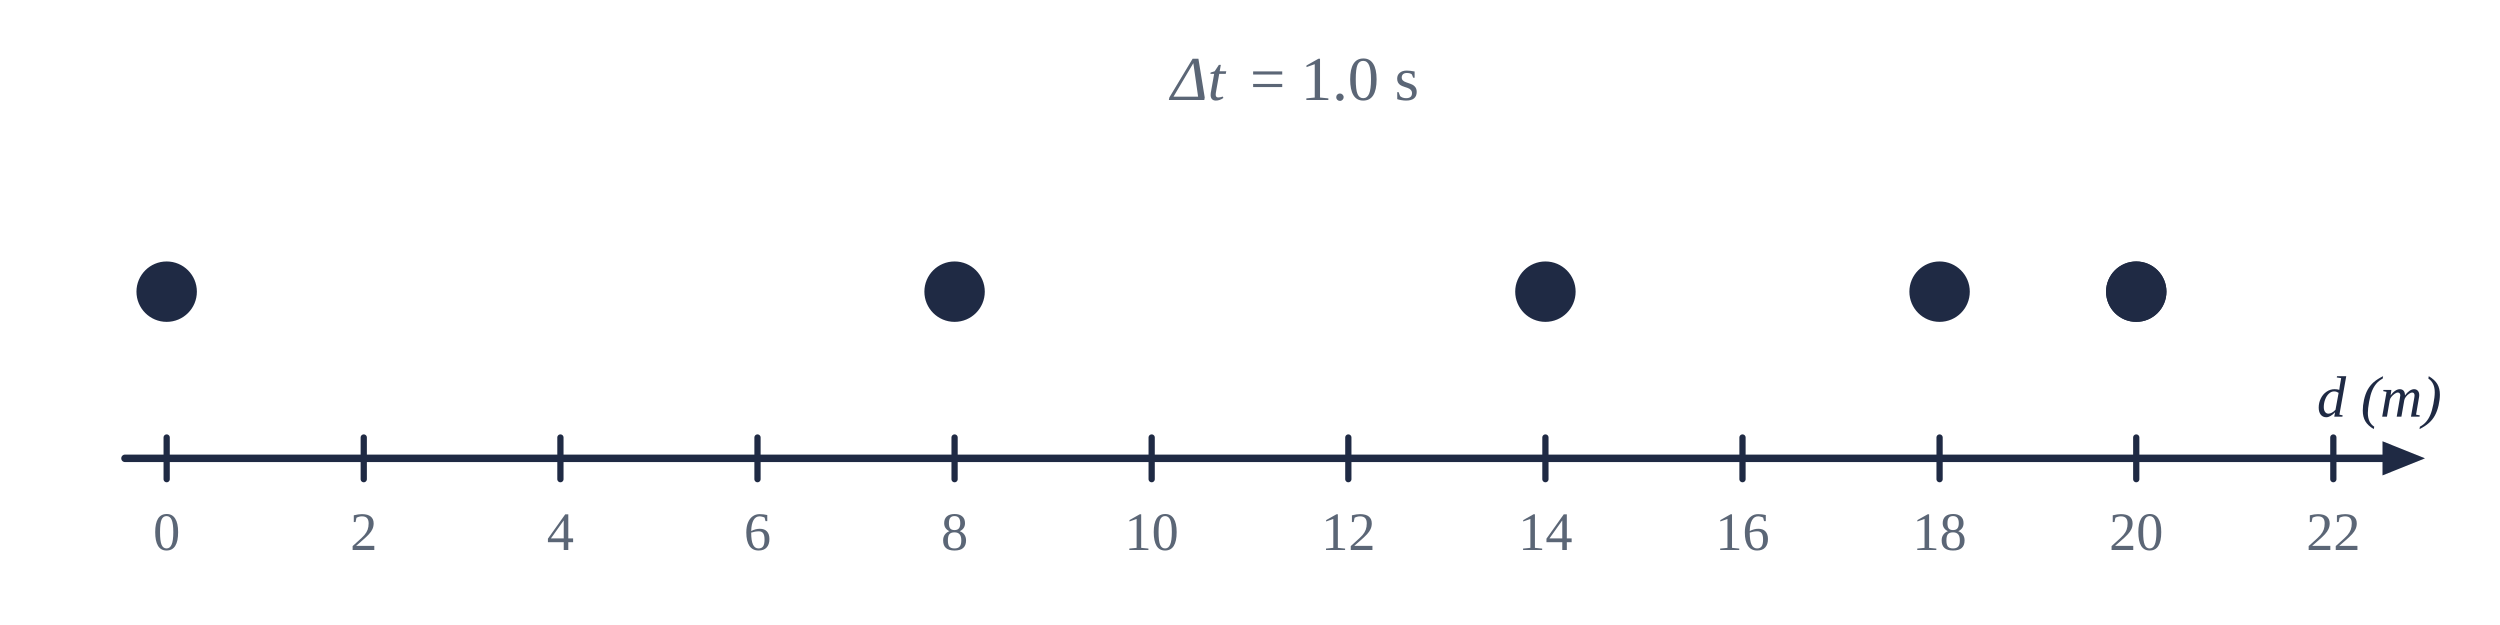
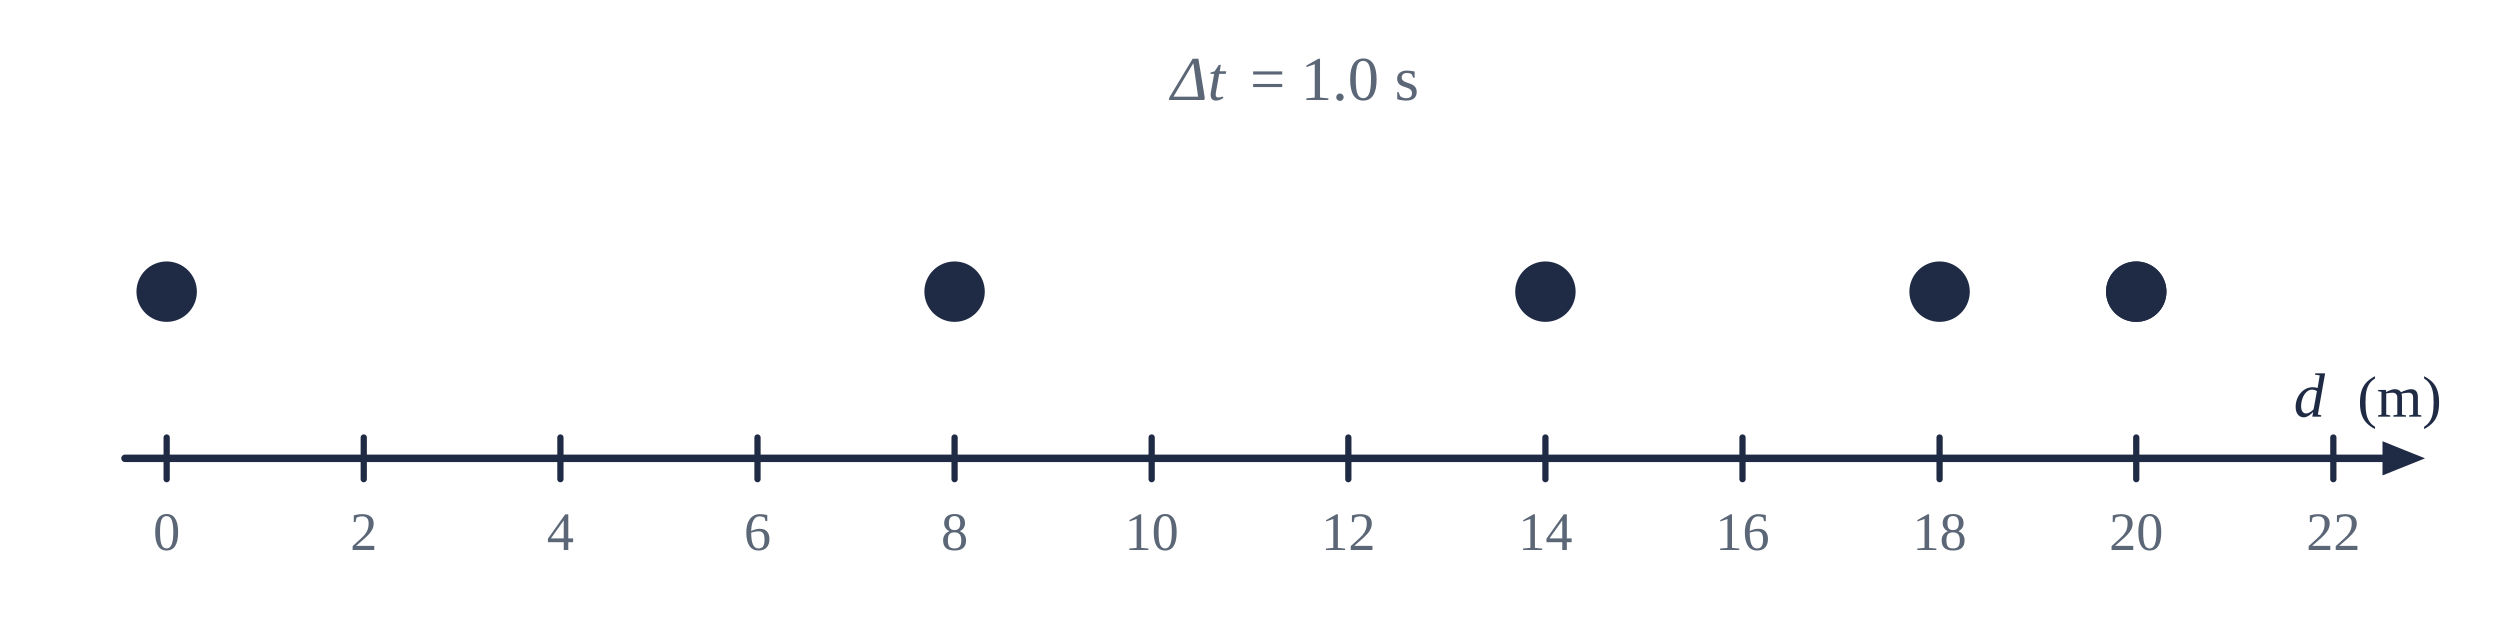
<svg xmlns="http://www.w3.org/2000/svg" viewBox="0 0 600 150" width="600" height="150">
  <rect width="600" height="150" fill="#fff" />
  <line x1="30.0" y1="110.0" x2="575.4" y2="110.0" stroke="#1f2a44" stroke-width="1.8" stroke-linecap="round" />
  <polygon points="582.0,110.0 571.8,114.1 571.8,105.9" fill="#1f2a44" />
-   <text x="586.0" y="100.0" text-anchor="end" font-size="14" fill="#1f2a44" font-weight="normal" font-style="italic" font-family="'Times New Roman',Times,serif">d (m)</text>
+   <text x="586.0" y="100.0" text-anchor="end" font-size="14" fill="#1f2a44" font-weight="normal" font-family="'Times New Roman',Times,serif">(m)</text>
+   <text x="558.0" y="100.0" text-anchor="end" font-size="15" fill="#1f2a44" font-weight="normal" font-style="italic" font-family="'Times New Roman',Times,serif">d</text>
  <line x1="40.0" y1="105.0" x2="40.0" y2="115.0" stroke="#1f2a44" stroke-width="1.5" stroke-linecap="round" />
  <text x="40.0" y="132.0" text-anchor="middle" font-size="13" fill="#5b6676" font-weight="normal" font-family="'Times New Roman',Times,serif">0</text>
  <line x1="87.3" y1="105.0" x2="87.3" y2="115.0" stroke="#1f2a44" stroke-width="1.5" stroke-linecap="round" />
  <text x="87.3" y="132.0" text-anchor="middle" font-size="13" fill="#5b6676" font-weight="normal" font-family="'Times New Roman',Times,serif">2</text>
  <line x1="134.5" y1="105.0" x2="134.5" y2="115.0" stroke="#1f2a44" stroke-width="1.5" stroke-linecap="round" />
  <text x="134.5" y="132.0" text-anchor="middle" font-size="13" fill="#5b6676" font-weight="normal" font-family="'Times New Roman',Times,serif">4</text>
  <line x1="181.8" y1="105.0" x2="181.8" y2="115.0" stroke="#1f2a44" stroke-width="1.5" stroke-linecap="round" />
  <text x="181.8" y="132.0" text-anchor="middle" font-size="13" fill="#5b6676" font-weight="normal" font-family="'Times New Roman',Times,serif">6</text>
  <line x1="229.1" y1="105.0" x2="229.1" y2="115.0" stroke="#1f2a44" stroke-width="1.5" stroke-linecap="round" />
  <text x="229.1" y="132.0" text-anchor="middle" font-size="13" fill="#5b6676" font-weight="normal" font-family="'Times New Roman',Times,serif">8</text>
  <line x1="276.4" y1="105.0" x2="276.4" y2="115.0" stroke="#1f2a44" stroke-width="1.5" stroke-linecap="round" />
  <text x="276.4" y="132.0" text-anchor="middle" font-size="13" fill="#5b6676" font-weight="normal" font-family="'Times New Roman',Times,serif">10</text>
  <line x1="323.6" y1="105.0" x2="323.6" y2="115.0" stroke="#1f2a44" stroke-width="1.5" stroke-linecap="round" />
  <text x="323.6" y="132.0" text-anchor="middle" font-size="13" fill="#5b6676" font-weight="normal" font-family="'Times New Roman',Times,serif">12</text>
  <line x1="370.9" y1="105.0" x2="370.9" y2="115.0" stroke="#1f2a44" stroke-width="1.5" stroke-linecap="round" />
  <text x="370.9" y="132.0" text-anchor="middle" font-size="13" fill="#5b6676" font-weight="normal" font-family="'Times New Roman',Times,serif">14</text>
  <line x1="418.2" y1="105.0" x2="418.2" y2="115.0" stroke="#1f2a44" stroke-width="1.5" stroke-linecap="round" />
  <text x="418.2" y="132.0" text-anchor="middle" font-size="13" fill="#5b6676" font-weight="normal" font-family="'Times New Roman',Times,serif">16</text>
  <line x1="465.5" y1="105.0" x2="465.5" y2="115.0" stroke="#1f2a44" stroke-width="1.5" stroke-linecap="round" />
  <text x="465.5" y="132.0" text-anchor="middle" font-size="13" fill="#5b6676" font-weight="normal" font-family="'Times New Roman',Times,serif">18</text>
  <line x1="512.7" y1="105.0" x2="512.7" y2="115.0" stroke="#1f2a44" stroke-width="1.5" stroke-linecap="round" />
  <text x="512.7" y="132.0" text-anchor="middle" font-size="13" fill="#5b6676" font-weight="normal" font-family="'Times New Roman',Times,serif">20</text>
  <line x1="560.0" y1="105.0" x2="560.0" y2="115.0" stroke="#1f2a44" stroke-width="1.5" stroke-linecap="round" />
  <text x="560.0" y="132.0" text-anchor="middle" font-size="13" fill="#5b6676" font-weight="normal" font-family="'Times New Roman',Times,serif">22</text>
  <circle cx="40.0" cy="70.0" r="6.5" fill="#1f2a44" stroke="#1f2a44" stroke-width="1.5" />
  <circle cx="229.1" cy="70.0" r="6.5" fill="#1f2a44" stroke="#1f2a44" stroke-width="1.5" />
  <circle cx="370.9" cy="70.0" r="6.5" fill="#1f2a44" stroke="#1f2a44" stroke-width="1.5" />
  <circle cx="465.5" cy="70.0" r="6.5" fill="#1f2a44" stroke="#1f2a44" stroke-width="1.5" />
  <circle cx="512.7" cy="70.0" r="6.5" fill="#1f2a44" stroke="#1f2a44" stroke-width="1.5" />
  <circle cx="512.7" cy="70.0" r="6.5" fill="#1f2a44" stroke="#1f2a44" stroke-width="1.5" />
  <text x="294.0" y="24.0" text-anchor="end" font-size="15" fill="#5b6676" font-weight="normal" font-style="italic" font-family="'Times New Roman',Times,serif">Δt</text>
  <text x="300.0" y="24.0" text-anchor="start" font-size="15" fill="#5b6676" font-weight="normal" font-family="'Times New Roman',Times,serif">= 1.0 s</text>
</svg>
